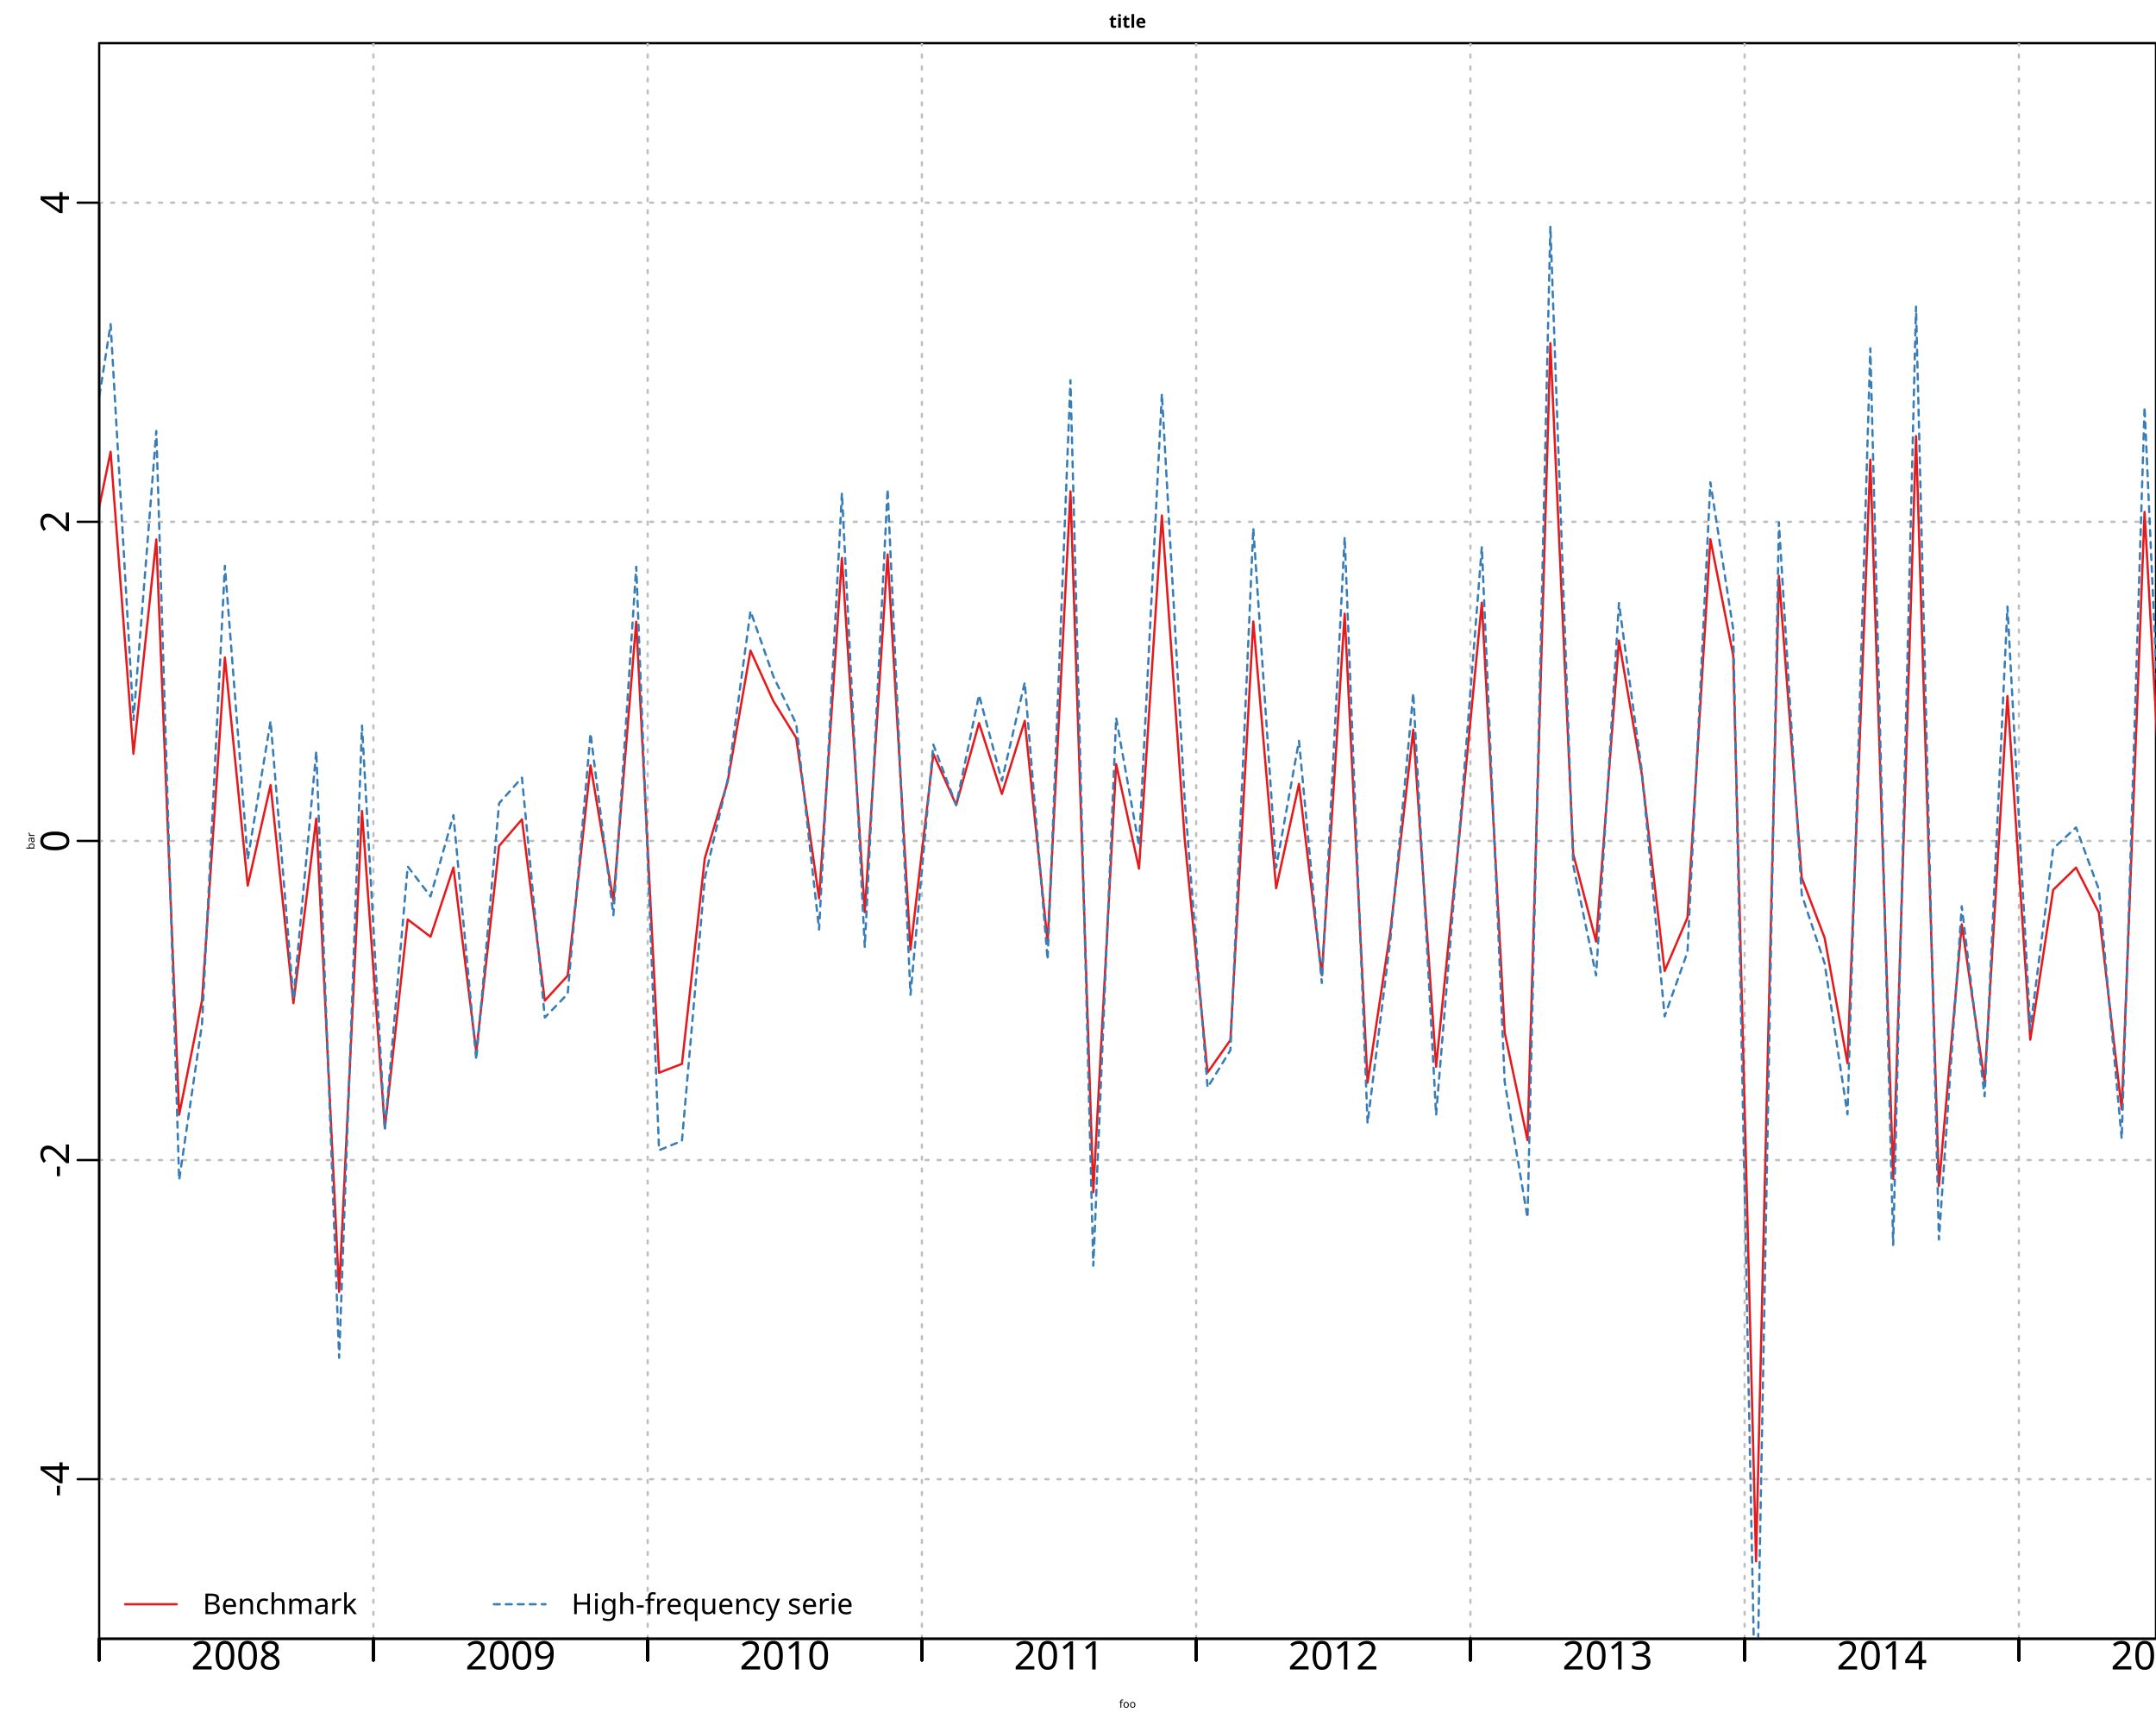
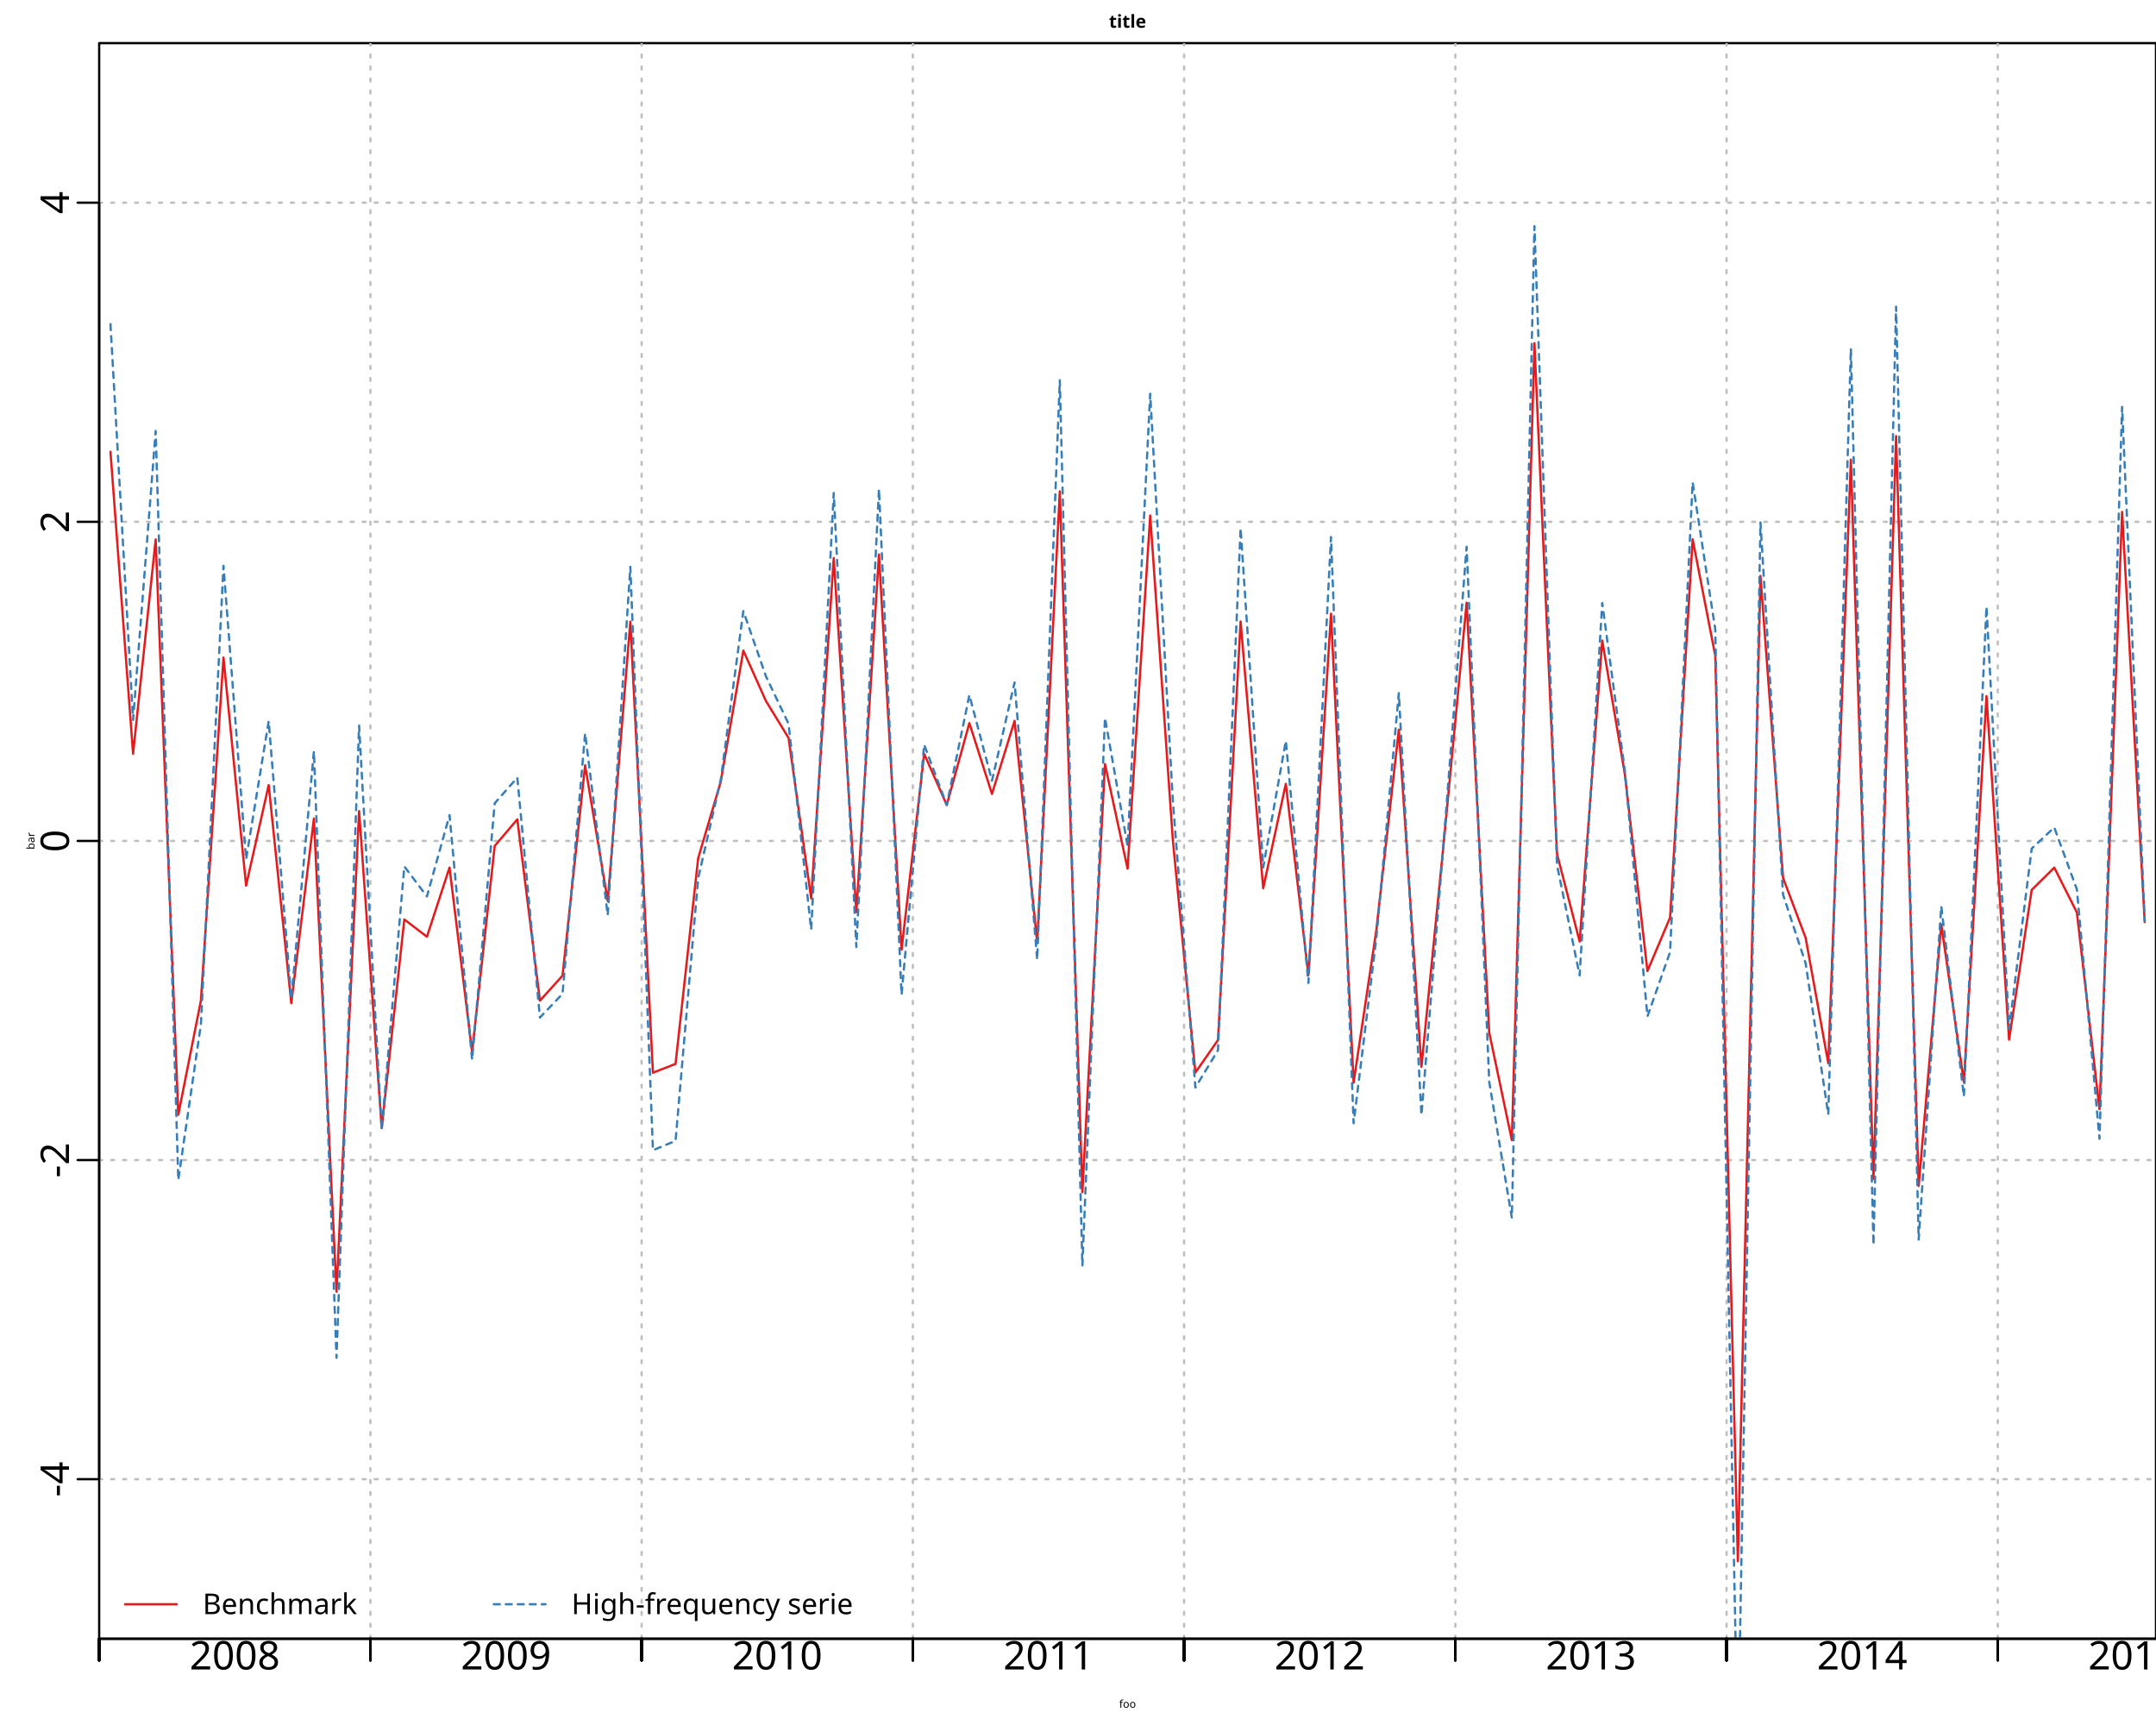
<svg xmlns="http://www.w3.org/2000/svg" class="svglite" data-engine-version="2.0" width="720.00pt" height="576.00pt" viewBox="0 0 720.00 576.00">
  <defs>
    <style type="text/css">
    .svglite line, .svglite polyline, .svglite polygon, .svglite path, .svglite rect, .svglite circle {
      fill: none;
      stroke: #000000;
      stroke-linecap: round;
      stroke-linejoin: round;
      stroke-miterlimit: 10.00;
    }
  </style>
  </defs>
  <rect width="100%" height="100%" style="stroke: none; fill: #FFFFFF;" />
  <defs>
    <clipPath id="cpMC4wMHw3MjAuMDB8MC4wMHw1NzYuMDA=">
      <rect x="0.00" y="0.00" width="720.00" height="576.00" />
    </clipPath>
  </defs>
  <g clip-path="url(#cpMC4wMHw3MjAuMDB8MC4wMHw1NzYuMDA=)">
    <polygon points="33.12,547.20 720.00,547.20 720.00,14.40 33.12,14.40 " style="stroke-width: 0.75; fill: none;" />
    <text x="376.56" y="9.26" text-anchor="middle" style="font-size: 6.00px; font-weight: bold; font-family: sans;" textLength="9.33px" lengthAdjust="spacingAndGlyphs">title</text>
    <text x="376.56" y="601.92" text-anchor="middle" style="font-size: 12.00px; font-family: sans;" textLength="74.69px" lengthAdjust="spacingAndGlyphs">c(xmin, xmax)</text>
    <text transform="translate(-12.96,280.80) rotate(-90)" text-anchor="middle" style="font-size: 12.00px; font-family: sans;" textLength="74.69px" lengthAdjust="spacingAndGlyphs">c(ymin, ymax)</text>
    <text x="376.56" y="570.24" text-anchor="middle" style="font-size: 3.60px; font-family: sans;" textLength="5.00px" lengthAdjust="spacingAndGlyphs">foo</text>
    <text transform="translate(11.52,280.80) rotate(-90)" text-anchor="middle" style="font-size: 3.60px; font-family: sans;" textLength="5.20px" lengthAdjust="spacingAndGlyphs">bar</text>
  </g>
  <defs>
    <clipPath id="cpMzMuMTJ8NzIwLjAwfDE0LjQwfDU0Ny4yMA==">
      <rect x="33.12" y="14.40" width="686.88" height="532.80" />
    </clipPath>
  </defs>
  <g clip-path="url(#cpMzMuMTJ8NzIwLjAwfDE0LjQwfDU0Ny4yMA==)">
    <line x1="33.12" y1="493.92" x2="720.00" y2="493.92" style="stroke-width: 0.75; stroke: #BEBEBE; stroke-dasharray: 1.00,3.00;" />
    <line x1="33.12" y1="387.36" x2="720.00" y2="387.36" style="stroke-width: 0.75; stroke: #BEBEBE; stroke-dasharray: 1.00,3.00;" />
    <line x1="33.12" y1="280.80" x2="720.00" y2="280.80" style="stroke-width: 0.75; stroke: #BEBEBE; stroke-dasharray: 1.00,3.00;" />
    <line x1="33.12" y1="174.24" x2="720.00" y2="174.24" style="stroke-width: 0.75; stroke: #BEBEBE; stroke-dasharray: 1.00,3.00;" />
    <line x1="33.12" y1="67.68" x2="720.00" y2="67.68" style="stroke-width: 0.75; stroke: #BEBEBE; stroke-dasharray: 1.00,3.00;" />
-     <line x1="124.70" y1="547.20" x2="124.70" y2="14.40" style="stroke-width: 0.75; stroke: #BEBEBE; stroke-dasharray: 1.00,3.00;" />
-     <line x1="216.29" y1="547.20" x2="216.29" y2="14.40" style="stroke-width: 0.75; stroke: #BEBEBE; stroke-dasharray: 1.00,3.00;" />
-     <line x1="307.87" y1="547.20" x2="307.87" y2="14.40" style="stroke-width: 0.75; stroke: #BEBEBE; stroke-dasharray: 1.00,3.00;" />
-     <line x1="399.46" y1="547.20" x2="399.46" y2="14.40" style="stroke-width: 0.75; stroke: #BEBEBE; stroke-dasharray: 1.00,3.00;" />
-     <line x1="491.04" y1="547.20" x2="491.04" y2="14.40" style="stroke-width: 0.75; stroke: #BEBEBE; stroke-dasharray: 1.00,3.00;" />
-     <line x1="582.62" y1="547.20" x2="582.62" y2="14.40" style="stroke-width: 0.75; stroke: #BEBEBE; stroke-dasharray: 1.00,3.00;" />
-     <line x1="674.21" y1="547.20" x2="674.21" y2="14.40" style="stroke-width: 0.75; stroke: #BEBEBE; stroke-dasharray: 1.00,3.00;" />
-     <polyline points="-688.10,330.80 -680.47,170.65 -672.84,248.01 -665.21,239.01 -657.58,269.17 -649.94,190.21 -642.31,300.76 -634.68,261.61 -627.05,263.59 -619.42,279.35 -611.78,191.25 -604.15,304.16 -596.52,219.81 -588.89,298.17 -581.26,304.29 -573.62,257.82 -565.99,286.59 -558.36,355.36 -550.73,139.79 -543.10,393.64 -535.46,149.26 -527.83,301.71 -520.20,247.11 -512.57,331.14 -504.94,298.84 -497.30,271.81 -489.67,158.23 -482.04,299.21 -474.41,295.03 -466.78,283.19 -459.14,211.79 -451.51,266.68 -443.88,235.63 -436.25,358.14 -428.62,240.27 -420.98,235.34 -413.35,208.51 -405.72,271.04 -398.09,265.96 -390.46,332.94 -382.82,163.94 -375.19,256.14 -367.56,186.20 -359.93,297.68 -352.30,220.68 -344.66,271.86 -337.03,230.64 -329.40,187.19 -321.77,267.54 -314.14,276.39 -306.50,189.76 -298.87,280.26 -291.24,266.32 -283.61,226.28 -275.98,338.07 -268.34,162.09 -260.71,237.26 -253.08,256.49 -245.45,262.11 -237.82,289.89 -230.18,257.88 -222.55,248.66 -214.92,230.15 -207.29,277.86 -199.66,243.23 -192.02,179.75 -184.39,246.78 -176.76,229.86 -169.13,278.12 -161.50,164.64 -153.86,356.35 -146.23,216.89 -138.60,223.73 -130.97,212.89 -123.34,273.68 -115.70,178.53 -108.07,227.41 -100.44,237.14 -92.81,291.81 -85.18,222.30 -77.54,292.20 -69.91,206.01 -62.28,176.70 -54.65,247.20 -47.02,230.74 -39.38,254.91 -31.75,304.06 -24.12,165.16 -16.49,281.02 -8.86,286.71 -1.22,275.88 6.41,250.60 14.04,242.82 21.67,345.38 29.30,187.88 36.94,150.85 44.57,251.71 52.20,180.14 59.83,372.22 67.46,334.13 75.10,219.55 82.73,295.72 90.36,262.15 97.99,335.00 105.62,273.33 113.26,431.34 120.89,270.81 128.52,376.70 136.15,307.02 143.78,312.79 151.42,289.69 159.05,351.24 166.68,282.47 174.31,273.59 181.94,334.14 189.58,325.78 197.21,255.56 204.84,300.84 212.47,207.58 220.10,358.19 227.74,355.25 235.37,286.60 243.00,261.03 250.63,217.24 258.26,234.08 265.90,246.40 273.53,299.98 281.16,186.33 288.79,304.59 296.42,185.14 304.06,317.13 311.69,251.71 319.32,268.80 326.95,241.45 334.58,265.11 342.22,240.70 349.85,314.62 357.48,164.07 365.11,398.09 372.74,255.14 380.38,290.07 388.01,172.13 395.64,280.37 403.27,358.14 410.90,347.29 418.54,207.52 426.17,296.60 433.80,261.74 441.43,325.62 449.06,204.92 456.70,361.52 464.33,310.86 471.96,243.66 479.59,356.22 487.22,280.41 494.86,201.24 502.49,344.80 510.12,380.72 517.75,114.59 525.38,285.14 533.02,314.39 540.65,213.88 548.28,258.51 555.91,324.24 563.54,306.40 571.18,180.06 578.81,218.89 586.44,521.32 594.07,192.32 601.70,293.14 609.34,313.17 616.97,355.03 624.60,153.49 632.23,393.63 639.86,145.62 647.50,396.02 655.13,308.63 662.76,361.29 670.39,232.44 678.02,347.17 685.66,297.15 693.29,289.71 700.92,304.67 708.55,370.38 716.18,170.94 723.82,307.88 731.45,306.74 739.08,286.54 746.71,246.70 754.34,235.25 761.98,336.10 769.61,304.31 777.24,203.39 784.87,360.87 792.50,306.42 800.14,173.55 807.77,379.48 815.40,266.18 823.03,270.38 830.66,160.65 838.30,308.81 845.93,202.35 853.56,327.63 861.19,240.71 868.82,222.41 876.46,162.43 884.09,472.83 891.72,-11.40 899.35,210.49 906.98,380.03 914.62,340.94 922.25,226.63 929.88,272.53 937.51,237.49 945.14,150.26 952.78,306.24 960.41,267.71 968.04,439.49 975.67,91.91 983.30,405.96 990.94,116.23 998.57,371.77 1006.20,138.37 1013.83,353.84 1021.46,149.80 1029.10,333.02 1036.73,218.51 1044.36,281.16 1051.99,219.55 1059.62,172.23 1067.26,276.39 1074.89,278.13 1082.52,388.54 1090.15,266.34 1097.78,10.23 1105.42,393.13 1113.05,298.89 1120.68,252.18 1128.31,287.15 1135.94,239.93 1143.58,435.05 1151.21,478.37 1158.84,845.81 1166.47,610.06 " style="stroke-width: 0.75; stroke: #E41A1C;" />
-     <polyline points="-688.10,353.45 -680.47,110.34 -672.84,225.23 -665.21,209.93 -657.58,252.65 -649.94,134.50 -642.31,294.93 -634.68,235.82 -627.05,236.85 -619.42,257.70 -611.78,129.42 -604.15,289.50 -596.52,171.52 -588.89,283.83 -581.26,293.65 -573.62,230.08 -565.99,271.65 -558.36,368.10 -550.73,70.53 -543.10,422.39 -535.46,87.76 -527.83,299.04 -520.20,225.98 -512.57,341.40 -504.94,299.34 -497.30,264.36 -489.67,112.09 -482.04,304.86 -474.41,300.97 -466.78,286.73 -459.14,192.15 -451.51,267.86 -443.88,227.80 -436.25,393.90 -428.62,237.21 -420.98,232.18 -413.35,196.58 -405.72,281.49 -398.09,275.30 -390.46,366.47 -382.82,137.94 -375.19,263.79 -367.56,169.52 -359.93,320.93 -352.30,217.28 -344.66,287.21 -337.03,231.76 -329.40,173.08 -321.77,281.75 -314.14,293.38 -306.50,174.75 -298.87,297.63 -291.24,278.29 -283.61,223.05 -275.98,375.54 -268.34,133.50 -260.71,236.63 -253.08,262.54 -245.45,269.81 -237.82,307.59 -230.18,263.41 -222.55,250.44 -214.92,224.64 -207.29,290.23 -199.66,242.22 -192.02,154.22 -184.39,246.65 -176.76,223.15 -169.13,289.28 -161.50,132.87 -153.86,395.81 -146.23,204.32 -138.60,213.24 -130.97,197.82 -123.34,280.66 -115.70,149.62 -108.07,216.32 -100.44,229.11 -92.81,302.93 -85.18,207.79 -77.54,302.39 -69.91,184.61 -62.28,144.68 -54.65,239.93 -47.02,217.47 -39.38,249.71 -31.75,315.32 -24.12,128.35 -16.49,283.69 -8.86,290.97 -1.22,276.18 6.41,242.04 14.04,231.39 21.67,367.80 29.30,157.14 36.94,108.24 44.57,240.40 52.20,143.92 59.83,394.01 67.46,342.03 75.10,188.94 82.73,286.97 90.36,240.80 97.99,333.53 105.62,250.84 113.26,453.39 120.89,242.30 128.52,377.24 136.15,289.31 143.78,299.34 151.42,272.18 159.05,353.85 166.68,268.22 174.31,259.66 181.94,339.77 189.58,331.86 197.21,244.88 204.84,305.58 212.47,189.26 220.10,384.08 227.74,380.94 235.37,293.26 243.00,260.40 250.63,204.05 258.26,225.83 265.90,241.70 273.53,310.39 281.16,164.62 288.79,316.23 296.42,163.30 304.06,332.17 311.69,248.65 319.32,268.79 326.95,232.09 334.58,260.69 342.22,227.88 349.85,320.43 357.48,126.95 365.11,422.62 372.74,239.70 380.38,282.48 388.01,131.48 395.64,267.22 403.27,363.13 410.90,350.67 418.54,176.36 426.17,289.62 433.80,247.39 441.43,328.23 449.06,179.32 456.70,375.06 464.33,313.61 471.96,231.45 479.59,372.34 487.22,279.68 494.86,182.59 502.49,361.24 510.12,406.65 517.75,75.54 525.38,288.88 533.02,325.70 540.65,201.36 548.28,257.37 555.91,339.38 563.54,317.91 571.18,161.05 578.81,210.10 586.44,585.68 594.07,174.46 601.70,298.76 609.34,321.69 616.97,372.09 624.60,116.32 632.23,415.71 639.86,102.40 647.50,413.89 655.13,302.62 662.76,366.08 670.39,202.56 678.02,343.57 685.66,283.36 693.29,276.29 700.92,297.00 708.55,380.25 716.18,135.88 723.82,307.47 731.45,308.25 739.08,285.65 746.71,238.93 754.34,227.16 761.98,352.98 769.61,316.41 777.24,191.37 784.87,384.25 792.50,316.74 800.14,151.62 807.77,404.98 815.40,264.53 823.03,268.89 830.66,132.28 838.30,314.63 845.93,182.65 853.56,336.06 861.19,228.43 868.82,206.97 876.46,134.67 884.09,514.14 891.72,-77.37 899.35,196.72 906.98,402.84 914.62,356.74 922.25,218.50 929.88,275.24 937.51,233.39 945.14,128.05 952.78,318.34 960.41,269.95 968.04,476.96 975.67,51.30 983.30,432.79 990.94,77.99 998.57,387.69 1006.20,102.30 1013.83,362.35 1021.46,113.71 1029.10,333.71 1036.73,194.23 1044.36,268.14 1051.99,197.52 1059.62,144.57 1067.26,271.51 1074.89,276.39 1082.52,409.72 1090.15,268.12 1097.78,-33.10 1105.42,422.79 1113.05,314.94 1120.68,262.38 1128.31,306.70 1135.94,253.19 1143.58,484.98 1151.21,538.12 1158.84,989.72 1166.47,714.15 " style="stroke-width: 0.75; stroke: #377EB8; stroke-dasharray: 2.00,2.00;" />
+     <line x1="123.70" y1="547.20" x2="123.70" y2="14.40" style="stroke-width: 0.75; stroke: #BEBEBE; stroke-dasharray: 1.00,3.00;" />
+     <line x1="214.28" y1="547.20" x2="214.28" y2="14.40" style="stroke-width: 0.75; stroke: #BEBEBE; stroke-dasharray: 1.00,3.00;" />
+     <line x1="304.85" y1="547.20" x2="304.85" y2="14.40" style="stroke-width: 0.75; stroke: #BEBEBE; stroke-dasharray: 1.00,3.00;" />
+     <line x1="395.43" y1="547.20" x2="395.43" y2="14.40" style="stroke-width: 0.75; stroke: #BEBEBE; stroke-dasharray: 1.00,3.00;" />
+     <line x1="486.01" y1="547.20" x2="486.01" y2="14.40" style="stroke-width: 0.75; stroke: #BEBEBE; stroke-dasharray: 1.00,3.00;" />
+     <line x1="576.59" y1="547.20" x2="576.59" y2="14.40" style="stroke-width: 0.75; stroke: #BEBEBE; stroke-dasharray: 1.00,3.00;" />
+     <line x1="667.16" y1="547.20" x2="667.16" y2="14.40" style="stroke-width: 0.75; stroke: #BEBEBE; stroke-dasharray: 1.00,3.00;" />
+     <polyline points="36.89,150.85 44.44,251.71 51.99,180.14 59.54,372.22 67.09,334.13 74.63,219.55 82.18,295.72 89.73,262.15 97.28,335.00 104.83,273.33 112.38,431.34 119.92,270.81 127.47,376.70 135.02,307.02 142.57,312.79 150.12,289.69 157.66,351.24 165.21,282.47 172.76,273.59 180.31,334.14 187.86,325.78 195.40,255.56 202.95,300.84 210.50,207.58 218.05,358.19 225.60,355.25 233.15,286.60 240.69,261.03 248.24,217.24 255.79,234.08 263.34,246.40 270.89,299.98 278.43,186.33 285.98,304.59 293.53,185.14 301.08,317.13 308.63,251.71 316.17,268.80 323.72,241.45 331.27,265.11 338.82,240.70 346.37,314.62 353.92,164.07 361.46,398.09 369.01,255.14 376.56,290.07 384.11,172.13 391.66,280.37 399.20,358.14 406.75,347.29 414.30,207.52 421.85,296.60 429.40,261.74 436.95,325.62 444.49,204.92 452.04,361.52 459.59,310.86 467.14,243.66 474.69,356.22 482.23,280.41 489.78,201.24 497.33,344.80 504.88,380.72 512.43,114.59 519.97,285.14 527.52,314.39 535.07,213.88 542.62,258.51 550.17,324.24 557.72,306.40 565.26,180.06 572.81,218.89 580.36,521.32 587.91,192.32 595.46,293.14 603.00,313.17 610.55,355.03 618.10,153.49 625.65,393.63 633.20,145.62 640.74,396.02 648.29,308.63 655.84,361.29 663.39,232.44 670.94,347.17 678.49,297.15 686.03,289.71 693.58,304.67 701.13,370.38 708.68,170.94 716.23,307.88 " style="stroke-width: 0.75; stroke: #E41A1C;" />
+     <polyline points="36.89,108.24 44.44,240.40 51.99,143.92 59.54,394.01 67.09,342.03 74.63,188.94 82.18,286.97 89.73,240.80 97.28,333.53 104.83,250.84 112.38,453.39 119.92,242.30 127.47,377.24 135.02,289.31 142.57,299.34 150.12,272.18 157.66,353.85 165.21,268.22 172.76,259.66 180.31,339.77 187.86,331.86 195.40,244.88 202.95,305.58 210.50,189.26 218.05,384.08 225.60,380.94 233.15,293.26 240.69,260.40 248.24,204.05 255.79,225.83 263.34,241.70 270.89,310.39 278.43,164.62 285.98,316.23 293.53,163.30 301.08,332.17 308.63,248.65 316.17,268.79 323.72,232.09 331.27,260.69 338.82,227.88 346.37,320.43 353.92,126.95 361.46,422.62 369.01,239.70 376.56,282.48 384.11,131.48 391.66,267.22 399.20,363.13 406.75,350.67 414.30,176.36 421.85,289.62 429.40,247.39 436.95,328.23 444.49,179.32 452.04,375.06 459.59,313.61 467.14,231.45 474.69,372.34 482.23,279.68 489.78,182.59 497.33,361.24 504.88,406.65 512.43,75.54 519.97,288.88 527.52,325.70 535.07,201.36 542.62,257.37 550.17,339.38 557.72,317.91 565.26,161.05 572.81,210.10 580.36,585.68 587.91,174.46 595.46,298.76 603.00,321.69 610.55,372.09 618.10,116.32 625.65,415.71 633.20,102.40 640.74,413.89 648.29,302.62 655.84,366.08 663.39,202.56 670.94,343.57 678.49,283.36 686.03,276.29 693.58,297.00 701.13,380.25 708.68,135.88 716.23,307.47 " style="stroke-width: 0.75; stroke: #377EB8; stroke-dasharray: 2.00,2.00;" />
    <line x1="41.76" y1="535.68" x2="59.04" y2="535.68" style="stroke-width: 0.75; stroke: #E41A1C;" />
    <line x1="164.91" y1="535.68" x2="182.19" y2="535.68" style="stroke-width: 0.75; stroke: #377EB8; stroke-dasharray: 2.00,2.00;" />
    <text x="67.68" y="538.98" style="font-size: 9.60px; font-family: sans;" textLength="48.57px" lengthAdjust="spacingAndGlyphs">Benchmark</text>
    <text x="190.83" y="538.98" style="font-size: 9.60px; font-family: sans;" textLength="88.59px" lengthAdjust="spacingAndGlyphs">High-frequency serie</text>
  </g>
  <g clip-path="url(#cpMC4wMHw3MjAuMDB8MC4wMHw1NzYuMDA=)">
    <line x1="33.12" y1="493.92" x2="33.12" y2="67.68" style="stroke-width: 0.75;" />
    <line x1="33.12" y1="493.92" x2="25.92" y2="493.92" style="stroke-width: 0.75;" />
    <line x1="33.12" y1="387.36" x2="25.92" y2="387.36" style="stroke-width: 0.75;" />
    <line x1="33.12" y1="280.80" x2="25.92" y2="280.80" style="stroke-width: 0.75;" />
    <line x1="33.12" y1="174.24" x2="25.92" y2="174.24" style="stroke-width: 0.75;" />
    <line x1="33.12" y1="67.68" x2="25.92" y2="67.68" style="stroke-width: 0.75;" />
    <text transform="translate(23.04,493.92) rotate(-90)" text-anchor="middle" style="font-size: 13.20px; font-family: sans;" textLength="11.74px" lengthAdjust="spacingAndGlyphs">-4</text>
    <text transform="translate(23.04,387.36) rotate(-90)" text-anchor="middle" style="font-size: 13.20px; font-family: sans;" textLength="11.74px" lengthAdjust="spacingAndGlyphs">-2</text>
    <text transform="translate(23.04,280.80) rotate(-90)" text-anchor="middle" style="font-size: 13.20px; font-family: sans;" textLength="7.34px" lengthAdjust="spacingAndGlyphs">0</text>
    <text transform="translate(23.04,174.24) rotate(-90)" text-anchor="middle" style="font-size: 13.20px; font-family: sans;" textLength="7.34px" lengthAdjust="spacingAndGlyphs">2</text>
    <text transform="translate(23.04,67.68) rotate(-90)" text-anchor="middle" style="font-size: 13.20px; font-family: sans;" textLength="7.34px" lengthAdjust="spacingAndGlyphs">4</text>
    <line x1="33.12" y1="547.20" x2="720.00" y2="547.20" style="stroke-width: 0.75;" />
    <line x1="33.12" y1="547.20" x2="33.12" y2="554.40" style="stroke-width: 0.75;" />
    <line x1="33.12" y1="547.20" x2="33.12" y2="554.40" style="stroke-width: 0.75;" />
    <line x1="33.12" y1="547.20" x2="33.12" y2="554.40" style="stroke-width: 0.75;" />
    <line x1="33.12" y1="547.20" x2="33.12" y2="554.40" style="stroke-width: 0.75;" />
    <line x1="33.12" y1="547.20" x2="33.12" y2="554.40" style="stroke-width: 0.75;" />
    <line x1="33.12" y1="547.20" x2="33.12" y2="554.40" style="stroke-width: 0.75;" />
    <line x1="33.12" y1="547.20" x2="33.12" y2="554.40" style="stroke-width: 0.75;" />
    <line x1="33.12" y1="547.20" x2="33.12" y2="554.40" style="stroke-width: 0.75;" />
    <line x1="33.12" y1="547.20" x2="33.12" y2="554.40" style="stroke-width: 0.75;" />
    <line x1="33.12" y1="547.20" x2="33.12" y2="554.40" style="stroke-width: 0.75;" />
    <line x1="33.12" y1="547.20" x2="33.12" y2="554.40" style="stroke-width: 0.75;" />
    <line x1="33.12" y1="547.20" x2="33.12" y2="554.40" style="stroke-width: 0.75;" />
-     <line x1="124.70" y1="547.20" x2="124.70" y2="554.40" style="stroke-width: 0.75;" />
-     <line x1="124.70" y1="547.20" x2="124.70" y2="554.40" style="stroke-width: 0.75;" />
-     <line x1="124.70" y1="547.20" x2="124.70" y2="554.40" style="stroke-width: 0.75;" />
-     <line x1="124.70" y1="547.20" x2="124.70" y2="554.40" style="stroke-width: 0.75;" />
-     <line x1="124.70" y1="547.20" x2="124.70" y2="554.40" style="stroke-width: 0.75;" />
-     <line x1="124.70" y1="547.20" x2="124.70" y2="554.40" style="stroke-width: 0.75;" />
-     <line x1="124.70" y1="547.20" x2="124.70" y2="554.40" style="stroke-width: 0.75;" />
-     <line x1="124.70" y1="547.20" x2="124.70" y2="554.40" style="stroke-width: 0.75;" />
-     <line x1="124.70" y1="547.20" x2="124.70" y2="554.40" style="stroke-width: 0.75;" />
-     <line x1="124.70" y1="547.20" x2="124.70" y2="554.40" style="stroke-width: 0.75;" />
-     <line x1="124.70" y1="547.20" x2="124.70" y2="554.40" style="stroke-width: 0.75;" />
-     <line x1="124.70" y1="547.20" x2="124.70" y2="554.40" style="stroke-width: 0.75;" />
-     <line x1="216.29" y1="547.20" x2="216.29" y2="554.40" style="stroke-width: 0.75;" />
-     <line x1="216.29" y1="547.20" x2="216.29" y2="554.40" style="stroke-width: 0.75;" />
-     <line x1="216.29" y1="547.20" x2="216.29" y2="554.40" style="stroke-width: 0.75;" />
-     <line x1="216.29" y1="547.20" x2="216.29" y2="554.40" style="stroke-width: 0.75;" />
-     <line x1="216.29" y1="547.20" x2="216.29" y2="554.40" style="stroke-width: 0.75;" />
-     <line x1="216.29" y1="547.20" x2="216.29" y2="554.40" style="stroke-width: 0.75;" />
-     <line x1="216.29" y1="547.20" x2="216.29" y2="554.40" style="stroke-width: 0.75;" />
-     <line x1="216.29" y1="547.20" x2="216.29" y2="554.40" style="stroke-width: 0.75;" />
-     <line x1="216.29" y1="547.20" x2="216.29" y2="554.40" style="stroke-width: 0.75;" />
-     <line x1="216.29" y1="547.20" x2="216.29" y2="554.40" style="stroke-width: 0.75;" />
-     <line x1="216.29" y1="547.20" x2="216.29" y2="554.40" style="stroke-width: 0.75;" />
-     <line x1="216.29" y1="547.20" x2="216.29" y2="554.40" style="stroke-width: 0.75;" />
-     <line x1="307.87" y1="547.20" x2="307.87" y2="554.40" style="stroke-width: 0.75;" />
-     <line x1="307.87" y1="547.20" x2="307.87" y2="554.40" style="stroke-width: 0.75;" />
-     <line x1="307.87" y1="547.20" x2="307.87" y2="554.40" style="stroke-width: 0.75;" />
-     <line x1="307.87" y1="547.20" x2="307.87" y2="554.40" style="stroke-width: 0.75;" />
-     <line x1="307.87" y1="547.20" x2="307.87" y2="554.40" style="stroke-width: 0.75;" />
-     <line x1="307.87" y1="547.20" x2="307.87" y2="554.40" style="stroke-width: 0.75;" />
-     <line x1="307.87" y1="547.20" x2="307.87" y2="554.40" style="stroke-width: 0.75;" />
-     <line x1="307.87" y1="547.20" x2="307.87" y2="554.40" style="stroke-width: 0.75;" />
-     <line x1="307.87" y1="547.20" x2="307.87" y2="554.40" style="stroke-width: 0.75;" />
-     <line x1="307.87" y1="547.20" x2="307.87" y2="554.40" style="stroke-width: 0.75;" />
-     <line x1="307.87" y1="547.20" x2="307.87" y2="554.40" style="stroke-width: 0.75;" />
-     <line x1="307.87" y1="547.20" x2="307.87" y2="554.40" style="stroke-width: 0.75;" />
-     <line x1="399.46" y1="547.20" x2="399.46" y2="554.40" style="stroke-width: 0.75;" />
-     <line x1="399.46" y1="547.20" x2="399.46" y2="554.40" style="stroke-width: 0.75;" />
-     <line x1="399.46" y1="547.20" x2="399.46" y2="554.40" style="stroke-width: 0.75;" />
-     <line x1="399.46" y1="547.20" x2="399.46" y2="554.40" style="stroke-width: 0.75;" />
-     <line x1="399.46" y1="547.20" x2="399.46" y2="554.40" style="stroke-width: 0.75;" />
-     <line x1="399.46" y1="547.20" x2="399.46" y2="554.40" style="stroke-width: 0.75;" />
-     <line x1="399.46" y1="547.20" x2="399.46" y2="554.40" style="stroke-width: 0.75;" />
-     <line x1="399.46" y1="547.20" x2="399.46" y2="554.40" style="stroke-width: 0.75;" />
-     <line x1="399.46" y1="547.20" x2="399.46" y2="554.40" style="stroke-width: 0.75;" />
-     <line x1="399.46" y1="547.20" x2="399.46" y2="554.40" style="stroke-width: 0.75;" />
-     <line x1="399.46" y1="547.20" x2="399.46" y2="554.40" style="stroke-width: 0.75;" />
-     <line x1="399.46" y1="547.20" x2="399.46" y2="554.40" style="stroke-width: 0.75;" />
-     <line x1="491.04" y1="547.20" x2="491.04" y2="554.40" style="stroke-width: 0.75;" />
-     <line x1="491.04" y1="547.20" x2="491.04" y2="554.40" style="stroke-width: 0.75;" />
-     <line x1="491.04" y1="547.20" x2="491.04" y2="554.40" style="stroke-width: 0.75;" />
-     <line x1="491.04" y1="547.20" x2="491.04" y2="554.40" style="stroke-width: 0.75;" />
-     <line x1="491.04" y1="547.20" x2="491.04" y2="554.40" style="stroke-width: 0.75;" />
-     <line x1="491.04" y1="547.20" x2="491.04" y2="554.40" style="stroke-width: 0.75;" />
-     <line x1="491.04" y1="547.20" x2="491.04" y2="554.40" style="stroke-width: 0.75;" />
-     <line x1="491.04" y1="547.20" x2="491.04" y2="554.40" style="stroke-width: 0.75;" />
-     <line x1="491.04" y1="547.20" x2="491.04" y2="554.40" style="stroke-width: 0.75;" />
-     <line x1="491.04" y1="547.20" x2="491.04" y2="554.40" style="stroke-width: 0.75;" />
-     <line x1="491.04" y1="547.20" x2="491.04" y2="554.40" style="stroke-width: 0.75;" />
-     <line x1="491.04" y1="547.20" x2="491.04" y2="554.40" style="stroke-width: 0.75;" />
-     <line x1="582.62" y1="547.20" x2="582.62" y2="554.40" style="stroke-width: 0.75;" />
-     <line x1="582.62" y1="547.20" x2="582.62" y2="554.40" style="stroke-width: 0.75;" />
-     <line x1="582.62" y1="547.20" x2="582.62" y2="554.40" style="stroke-width: 0.75;" />
-     <line x1="582.62" y1="547.20" x2="582.62" y2="554.40" style="stroke-width: 0.75;" />
-     <line x1="582.62" y1="547.20" x2="582.62" y2="554.40" style="stroke-width: 0.75;" />
-     <line x1="582.62" y1="547.20" x2="582.62" y2="554.40" style="stroke-width: 0.75;" />
-     <line x1="582.62" y1="547.20" x2="582.62" y2="554.40" style="stroke-width: 0.75;" />
-     <line x1="582.62" y1="547.20" x2="582.62" y2="554.40" style="stroke-width: 0.75;" />
-     <line x1="582.62" y1="547.20" x2="582.62" y2="554.40" style="stroke-width: 0.75;" />
-     <line x1="582.62" y1="547.20" x2="582.62" y2="554.40" style="stroke-width: 0.75;" />
-     <line x1="582.62" y1="547.20" x2="582.62" y2="554.40" style="stroke-width: 0.75;" />
-     <line x1="582.62" y1="547.20" x2="582.62" y2="554.40" style="stroke-width: 0.75;" />
-     <line x1="674.21" y1="547.20" x2="674.21" y2="554.40" style="stroke-width: 0.75;" />
-     <line x1="674.21" y1="547.20" x2="674.21" y2="554.40" style="stroke-width: 0.75;" />
-     <line x1="674.21" y1="547.20" x2="674.21" y2="554.40" style="stroke-width: 0.75;" />
-     <line x1="674.21" y1="547.20" x2="674.21" y2="554.40" style="stroke-width: 0.75;" />
-     <line x1="674.21" y1="547.20" x2="674.21" y2="554.40" style="stroke-width: 0.75;" />
-     <line x1="674.21" y1="547.20" x2="674.21" y2="554.40" style="stroke-width: 0.75;" />
-     <line x1="674.21" y1="547.20" x2="674.21" y2="554.40" style="stroke-width: 0.75;" />
-     <line x1="674.21" y1="547.20" x2="674.21" y2="554.40" style="stroke-width: 0.75;" />
-     <line x1="674.21" y1="547.20" x2="674.21" y2="554.40" style="stroke-width: 0.75;" />
-     <line x1="674.21" y1="547.20" x2="674.21" y2="554.40" style="stroke-width: 0.75;" />
-     <line x1="674.21" y1="547.20" x2="674.21" y2="554.40" style="stroke-width: 0.75;" />
-     <line x1="674.21" y1="547.20" x2="674.21" y2="554.40" style="stroke-width: 0.75;" />
-     <text x="78.91" y="557.46" text-anchor="middle" style="font-size: 13.20px; font-family: sans;" textLength="29.37px" lengthAdjust="spacingAndGlyphs">2008</text>
-     <text x="170.50" y="557.46" text-anchor="middle" style="font-size: 13.20px; font-family: sans;" textLength="29.37px" lengthAdjust="spacingAndGlyphs">2009</text>
-     <text x="262.08" y="557.46" text-anchor="middle" style="font-size: 13.20px; font-family: sans;" textLength="29.37px" lengthAdjust="spacingAndGlyphs">2010</text>
-     <text x="353.66" y="557.46" text-anchor="middle" style="font-size: 13.20px; font-family: sans;" textLength="29.37px" lengthAdjust="spacingAndGlyphs">2011</text>
-     <text x="445.25" y="557.46" text-anchor="middle" style="font-size: 13.20px; font-family: sans;" textLength="29.37px" lengthAdjust="spacingAndGlyphs">2012</text>
-     <text x="536.83" y="557.46" text-anchor="middle" style="font-size: 13.20px; font-family: sans;" textLength="29.37px" lengthAdjust="spacingAndGlyphs">2013</text>
-     <text x="628.42" y="557.46" text-anchor="middle" style="font-size: 13.20px; font-family: sans;" textLength="29.37px" lengthAdjust="spacingAndGlyphs">2014</text>
-     <text x="720.00" y="557.46" text-anchor="middle" style="font-size: 13.20px; font-family: sans;" textLength="29.37px" lengthAdjust="spacingAndGlyphs">2015</text>
+     <line x1="123.70" y1="547.20" x2="123.70" y2="554.40" style="stroke-width: 0.75;" />
+     <line x1="123.70" y1="547.20" x2="123.70" y2="554.40" style="stroke-width: 0.75;" />
+     <line x1="123.70" y1="547.20" x2="123.70" y2="554.40" style="stroke-width: 0.75;" />
+     <line x1="123.70" y1="547.20" x2="123.70" y2="554.40" style="stroke-width: 0.75;" />
+     <line x1="123.70" y1="547.20" x2="123.70" y2="554.40" style="stroke-width: 0.75;" />
+     <line x1="123.70" y1="547.20" x2="123.70" y2="554.40" style="stroke-width: 0.75;" />
+     <line x1="123.70" y1="547.20" x2="123.70" y2="554.40" style="stroke-width: 0.75;" />
+     <line x1="123.70" y1="547.20" x2="123.70" y2="554.40" style="stroke-width: 0.75;" />
+     <line x1="123.70" y1="547.20" x2="123.70" y2="554.40" style="stroke-width: 0.75;" />
+     <line x1="123.70" y1="547.20" x2="123.70" y2="554.40" style="stroke-width: 0.75;" />
+     <line x1="123.70" y1="547.20" x2="123.70" y2="554.40" style="stroke-width: 0.75;" />
+     <line x1="123.70" y1="547.20" x2="123.70" y2="554.40" style="stroke-width: 0.75;" />
+     <line x1="214.28" y1="547.20" x2="214.28" y2="554.40" style="stroke-width: 0.75;" />
+     <line x1="214.28" y1="547.20" x2="214.28" y2="554.40" style="stroke-width: 0.75;" />
+     <line x1="214.28" y1="547.20" x2="214.28" y2="554.40" style="stroke-width: 0.75;" />
+     <line x1="214.28" y1="547.20" x2="214.28" y2="554.40" style="stroke-width: 0.75;" />
+     <line x1="214.28" y1="547.20" x2="214.28" y2="554.40" style="stroke-width: 0.75;" />
+     <line x1="214.28" y1="547.20" x2="214.28" y2="554.40" style="stroke-width: 0.75;" />
+     <line x1="214.28" y1="547.20" x2="214.28" y2="554.40" style="stroke-width: 0.75;" />
+     <line x1="214.28" y1="547.20" x2="214.28" y2="554.40" style="stroke-width: 0.75;" />
+     <line x1="214.28" y1="547.20" x2="214.28" y2="554.40" style="stroke-width: 0.75;" />
+     <line x1="214.28" y1="547.20" x2="214.28" y2="554.40" style="stroke-width: 0.75;" />
+     <line x1="214.28" y1="547.20" x2="214.28" y2="554.40" style="stroke-width: 0.75;" />
+     <line x1="214.28" y1="547.20" x2="214.28" y2="554.40" style="stroke-width: 0.75;" />
+     <line x1="304.85" y1="547.20" x2="304.85" y2="554.40" style="stroke-width: 0.75;" />
+     <line x1="304.85" y1="547.20" x2="304.85" y2="554.40" style="stroke-width: 0.75;" />
+     <line x1="304.85" y1="547.20" x2="304.85" y2="554.40" style="stroke-width: 0.75;" />
+     <line x1="304.85" y1="547.20" x2="304.85" y2="554.40" style="stroke-width: 0.75;" />
+     <line x1="304.85" y1="547.20" x2="304.85" y2="554.40" style="stroke-width: 0.75;" />
+     <line x1="304.85" y1="547.20" x2="304.85" y2="554.40" style="stroke-width: 0.75;" />
+     <line x1="304.85" y1="547.20" x2="304.85" y2="554.40" style="stroke-width: 0.75;" />
+     <line x1="304.85" y1="547.20" x2="304.85" y2="554.40" style="stroke-width: 0.75;" />
+     <line x1="304.85" y1="547.20" x2="304.85" y2="554.40" style="stroke-width: 0.75;" />
+     <line x1="304.85" y1="547.20" x2="304.85" y2="554.40" style="stroke-width: 0.75;" />
+     <line x1="304.85" y1="547.20" x2="304.85" y2="554.40" style="stroke-width: 0.75;" />
+     <line x1="304.85" y1="547.20" x2="304.85" y2="554.40" style="stroke-width: 0.75;" />
+     <line x1="395.43" y1="547.20" x2="395.43" y2="554.40" style="stroke-width: 0.75;" />
+     <line x1="395.43" y1="547.20" x2="395.43" y2="554.40" style="stroke-width: 0.75;" />
+     <line x1="395.43" y1="547.20" x2="395.43" y2="554.40" style="stroke-width: 0.75;" />
+     <line x1="395.43" y1="547.20" x2="395.43" y2="554.40" style="stroke-width: 0.75;" />
+     <line x1="395.43" y1="547.20" x2="395.43" y2="554.40" style="stroke-width: 0.75;" />
+     <line x1="395.43" y1="547.20" x2="395.43" y2="554.40" style="stroke-width: 0.75;" />
+     <line x1="395.43" y1="547.20" x2="395.43" y2="554.40" style="stroke-width: 0.75;" />
+     <line x1="395.43" y1="547.20" x2="395.43" y2="554.40" style="stroke-width: 0.75;" />
+     <line x1="395.43" y1="547.20" x2="395.43" y2="554.40" style="stroke-width: 0.75;" />
+     <line x1="395.43" y1="547.20" x2="395.43" y2="554.40" style="stroke-width: 0.75;" />
+     <line x1="395.43" y1="547.20" x2="395.43" y2="554.40" style="stroke-width: 0.75;" />
+     <line x1="395.43" y1="547.20" x2="395.43" y2="554.40" style="stroke-width: 0.75;" />
+     <line x1="486.01" y1="547.20" x2="486.01" y2="554.40" style="stroke-width: 0.75;" />
+     <line x1="486.01" y1="547.20" x2="486.01" y2="554.40" style="stroke-width: 0.75;" />
+     <line x1="486.01" y1="547.20" x2="486.01" y2="554.40" style="stroke-width: 0.75;" />
+     <line x1="486.01" y1="547.20" x2="486.01" y2="554.40" style="stroke-width: 0.75;" />
+     <line x1="486.01" y1="547.20" x2="486.01" y2="554.40" style="stroke-width: 0.75;" />
+     <line x1="486.01" y1="547.20" x2="486.01" y2="554.40" style="stroke-width: 0.75;" />
+     <line x1="486.01" y1="547.20" x2="486.01" y2="554.40" style="stroke-width: 0.75;" />
+     <line x1="486.01" y1="547.20" x2="486.01" y2="554.40" style="stroke-width: 0.75;" />
+     <line x1="486.01" y1="547.20" x2="486.01" y2="554.40" style="stroke-width: 0.75;" />
+     <line x1="486.01" y1="547.20" x2="486.01" y2="554.40" style="stroke-width: 0.75;" />
+     <line x1="486.01" y1="547.20" x2="486.01" y2="554.40" style="stroke-width: 0.75;" />
+     <line x1="486.01" y1="547.20" x2="486.01" y2="554.40" style="stroke-width: 0.75;" />
+     <line x1="576.59" y1="547.20" x2="576.59" y2="554.40" style="stroke-width: 0.75;" />
+     <line x1="576.59" y1="547.20" x2="576.59" y2="554.40" style="stroke-width: 0.75;" />
+     <line x1="576.59" y1="547.20" x2="576.59" y2="554.40" style="stroke-width: 0.75;" />
+     <line x1="576.59" y1="547.20" x2="576.59" y2="554.40" style="stroke-width: 0.75;" />
+     <line x1="576.59" y1="547.20" x2="576.59" y2="554.40" style="stroke-width: 0.75;" />
+     <line x1="576.59" y1="547.20" x2="576.59" y2="554.40" style="stroke-width: 0.75;" />
+     <line x1="576.59" y1="547.20" x2="576.59" y2="554.40" style="stroke-width: 0.75;" />
+     <line x1="576.59" y1="547.20" x2="576.59" y2="554.40" style="stroke-width: 0.75;" />
+     <line x1="576.59" y1="547.20" x2="576.59" y2="554.40" style="stroke-width: 0.75;" />
+     <line x1="576.59" y1="547.20" x2="576.59" y2="554.40" style="stroke-width: 0.75;" />
+     <line x1="576.59" y1="547.20" x2="576.59" y2="554.40" style="stroke-width: 0.75;" />
+     <line x1="576.59" y1="547.20" x2="576.59" y2="554.40" style="stroke-width: 0.75;" />
+     <line x1="667.16" y1="547.20" x2="667.16" y2="554.40" style="stroke-width: 0.75;" />
+     <line x1="667.16" y1="547.20" x2="667.16" y2="554.40" style="stroke-width: 0.75;" />
+     <line x1="667.16" y1="547.20" x2="667.16" y2="554.40" style="stroke-width: 0.75;" />
+     <line x1="667.16" y1="547.20" x2="667.16" y2="554.40" style="stroke-width: 0.75;" />
+     <line x1="667.16" y1="547.20" x2="667.16" y2="554.40" style="stroke-width: 0.75;" />
+     <line x1="667.16" y1="547.20" x2="667.16" y2="554.40" style="stroke-width: 0.75;" />
+     <line x1="667.16" y1="547.20" x2="667.16" y2="554.40" style="stroke-width: 0.75;" />
+     <text x="78.41" y="557.46" text-anchor="middle" style="font-size: 13.20px; font-family: sans;" textLength="29.37px" lengthAdjust="spacingAndGlyphs">2008</text>
+     <text x="168.99" y="557.46" text-anchor="middle" style="font-size: 13.20px; font-family: sans;" textLength="29.37px" lengthAdjust="spacingAndGlyphs">2009</text>
+     <text x="259.56" y="557.46" text-anchor="middle" style="font-size: 13.20px; font-family: sans;" textLength="29.37px" lengthAdjust="spacingAndGlyphs">2010</text>
+     <text x="350.14" y="557.46" text-anchor="middle" style="font-size: 13.20px; font-family: sans;" textLength="29.37px" lengthAdjust="spacingAndGlyphs">2011</text>
+     <text x="440.72" y="557.46" text-anchor="middle" style="font-size: 13.20px; font-family: sans;" textLength="29.37px" lengthAdjust="spacingAndGlyphs">2012</text>
+     <text x="531.30" y="557.46" text-anchor="middle" style="font-size: 13.20px; font-family: sans;" textLength="29.37px" lengthAdjust="spacingAndGlyphs">2013</text>
+     <text x="621.87" y="557.46" text-anchor="middle" style="font-size: 13.20px; font-family: sans;" textLength="29.37px" lengthAdjust="spacingAndGlyphs">2014</text>
+     <text x="712.45" y="557.46" text-anchor="middle" style="font-size: 13.20px; font-family: sans;" textLength="29.37px" lengthAdjust="spacingAndGlyphs">2015</text>
  </g>
</svg>
